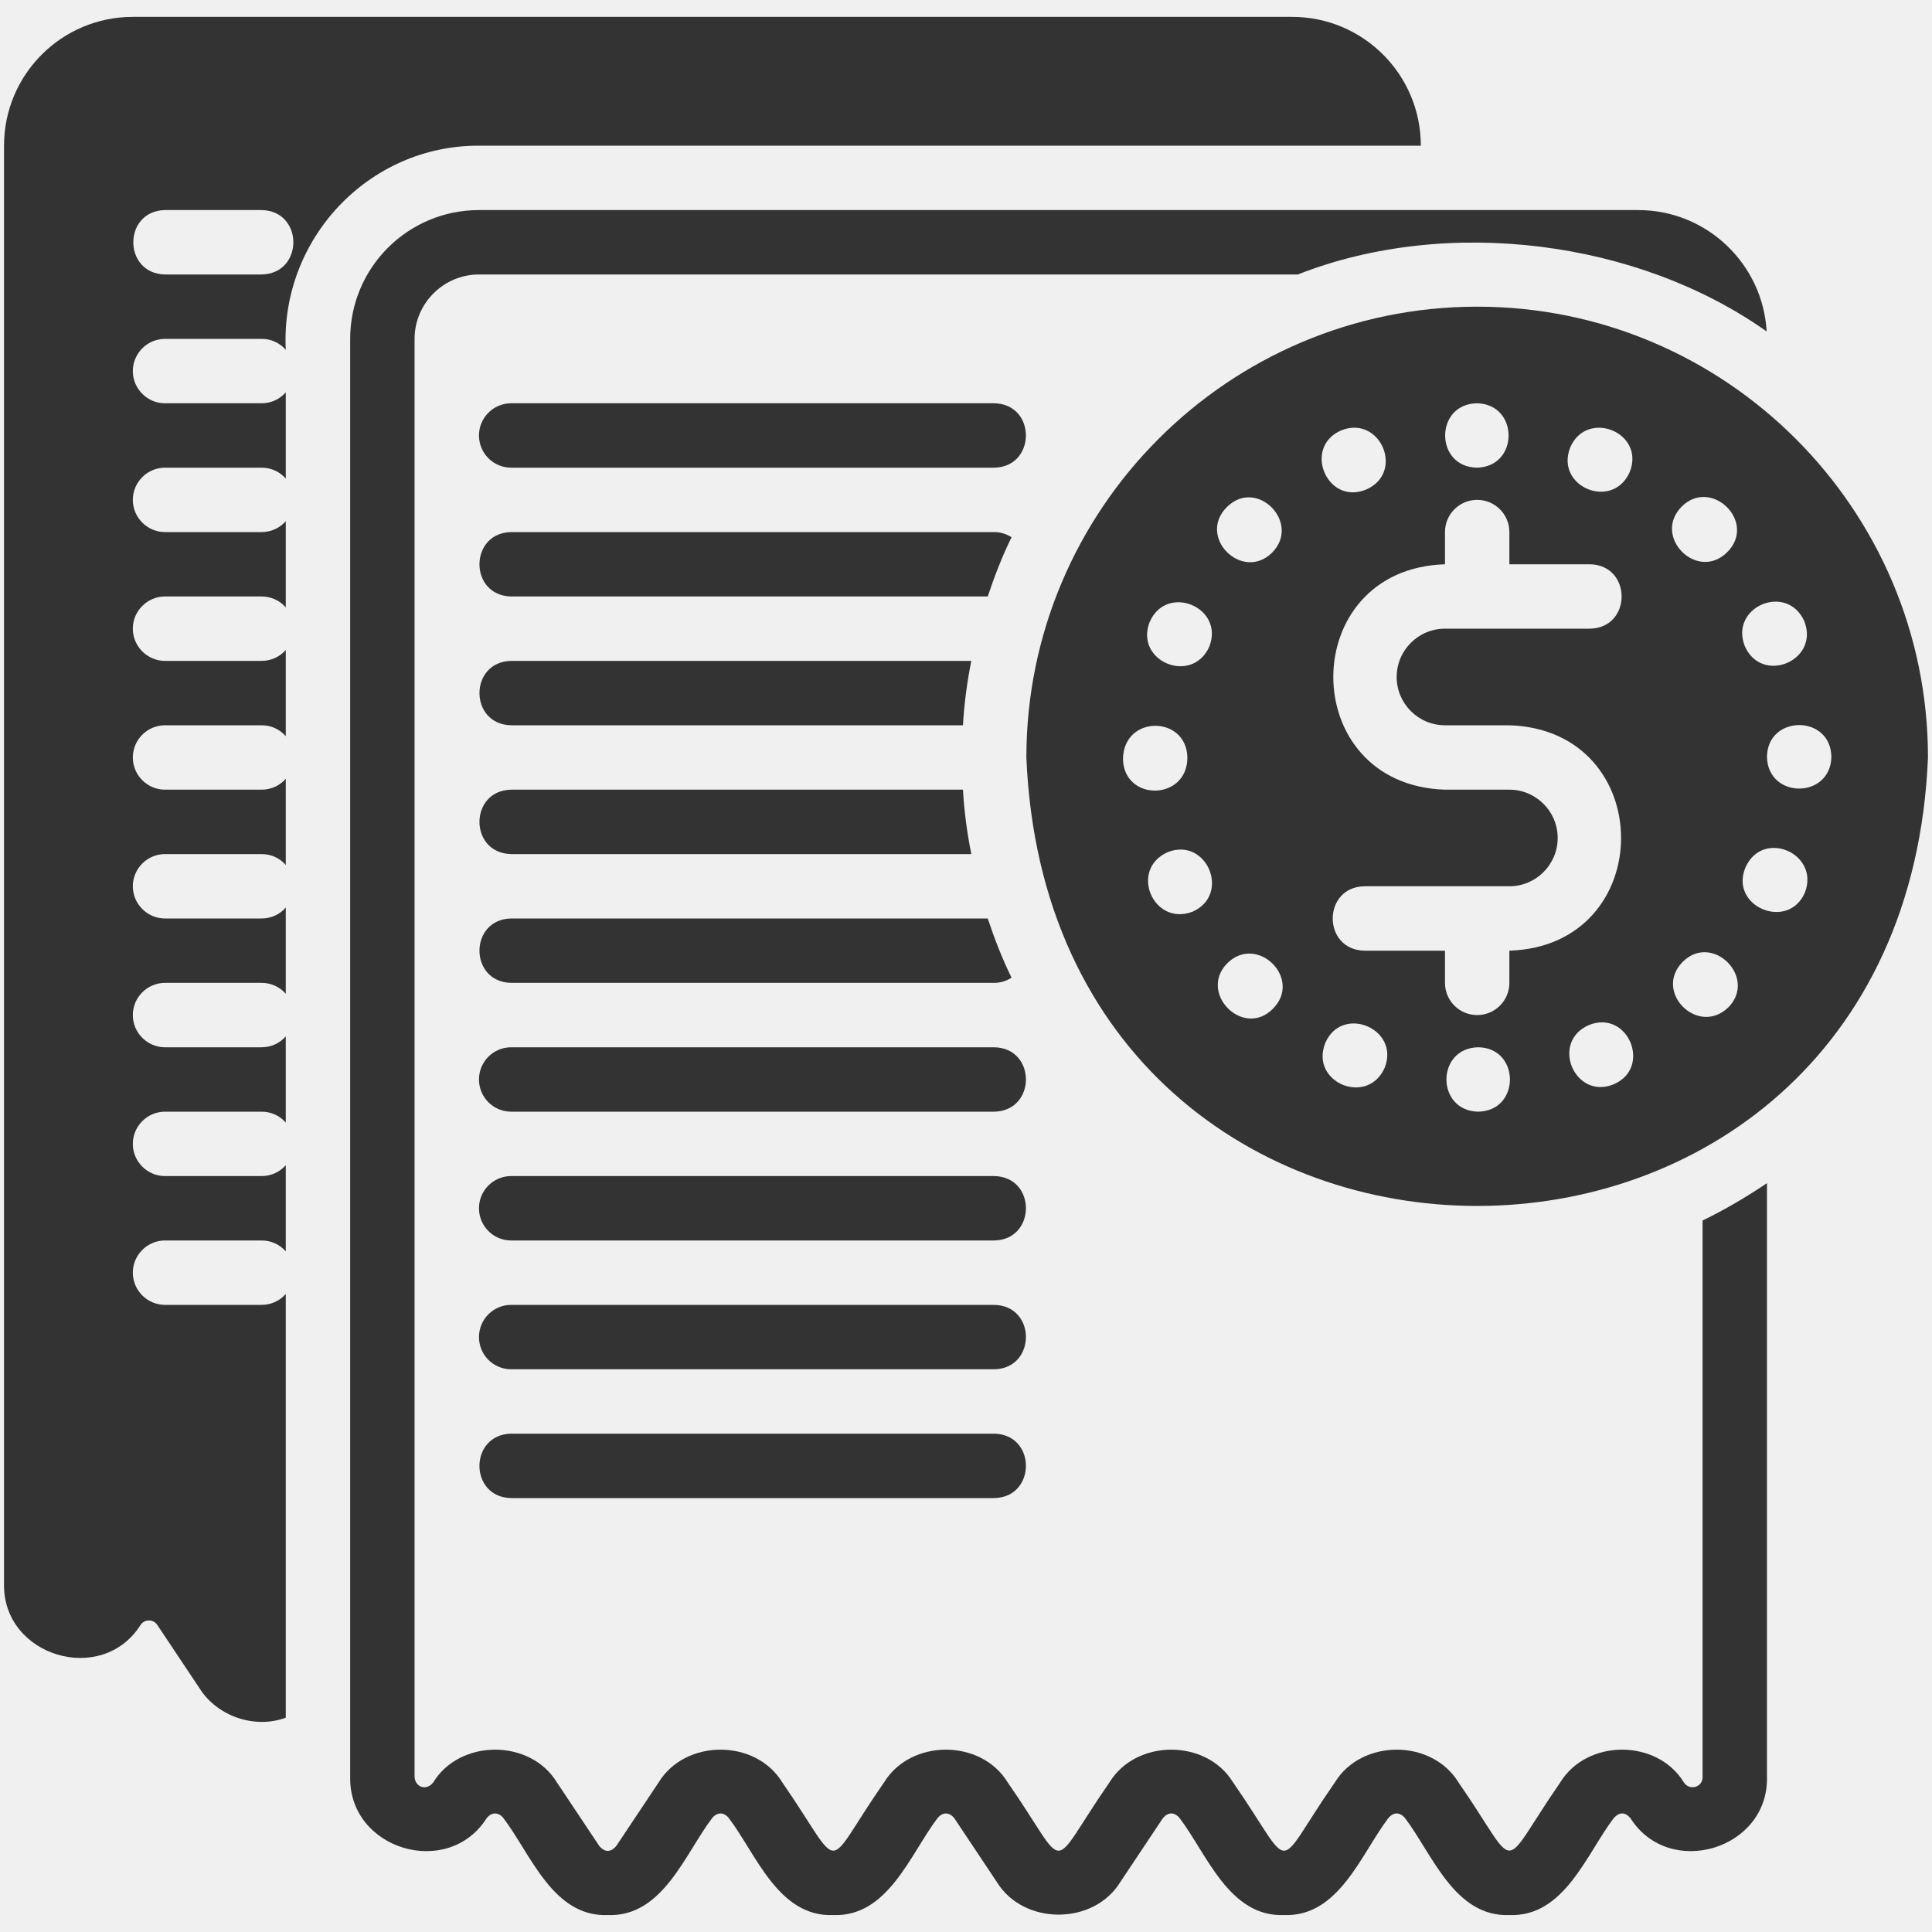
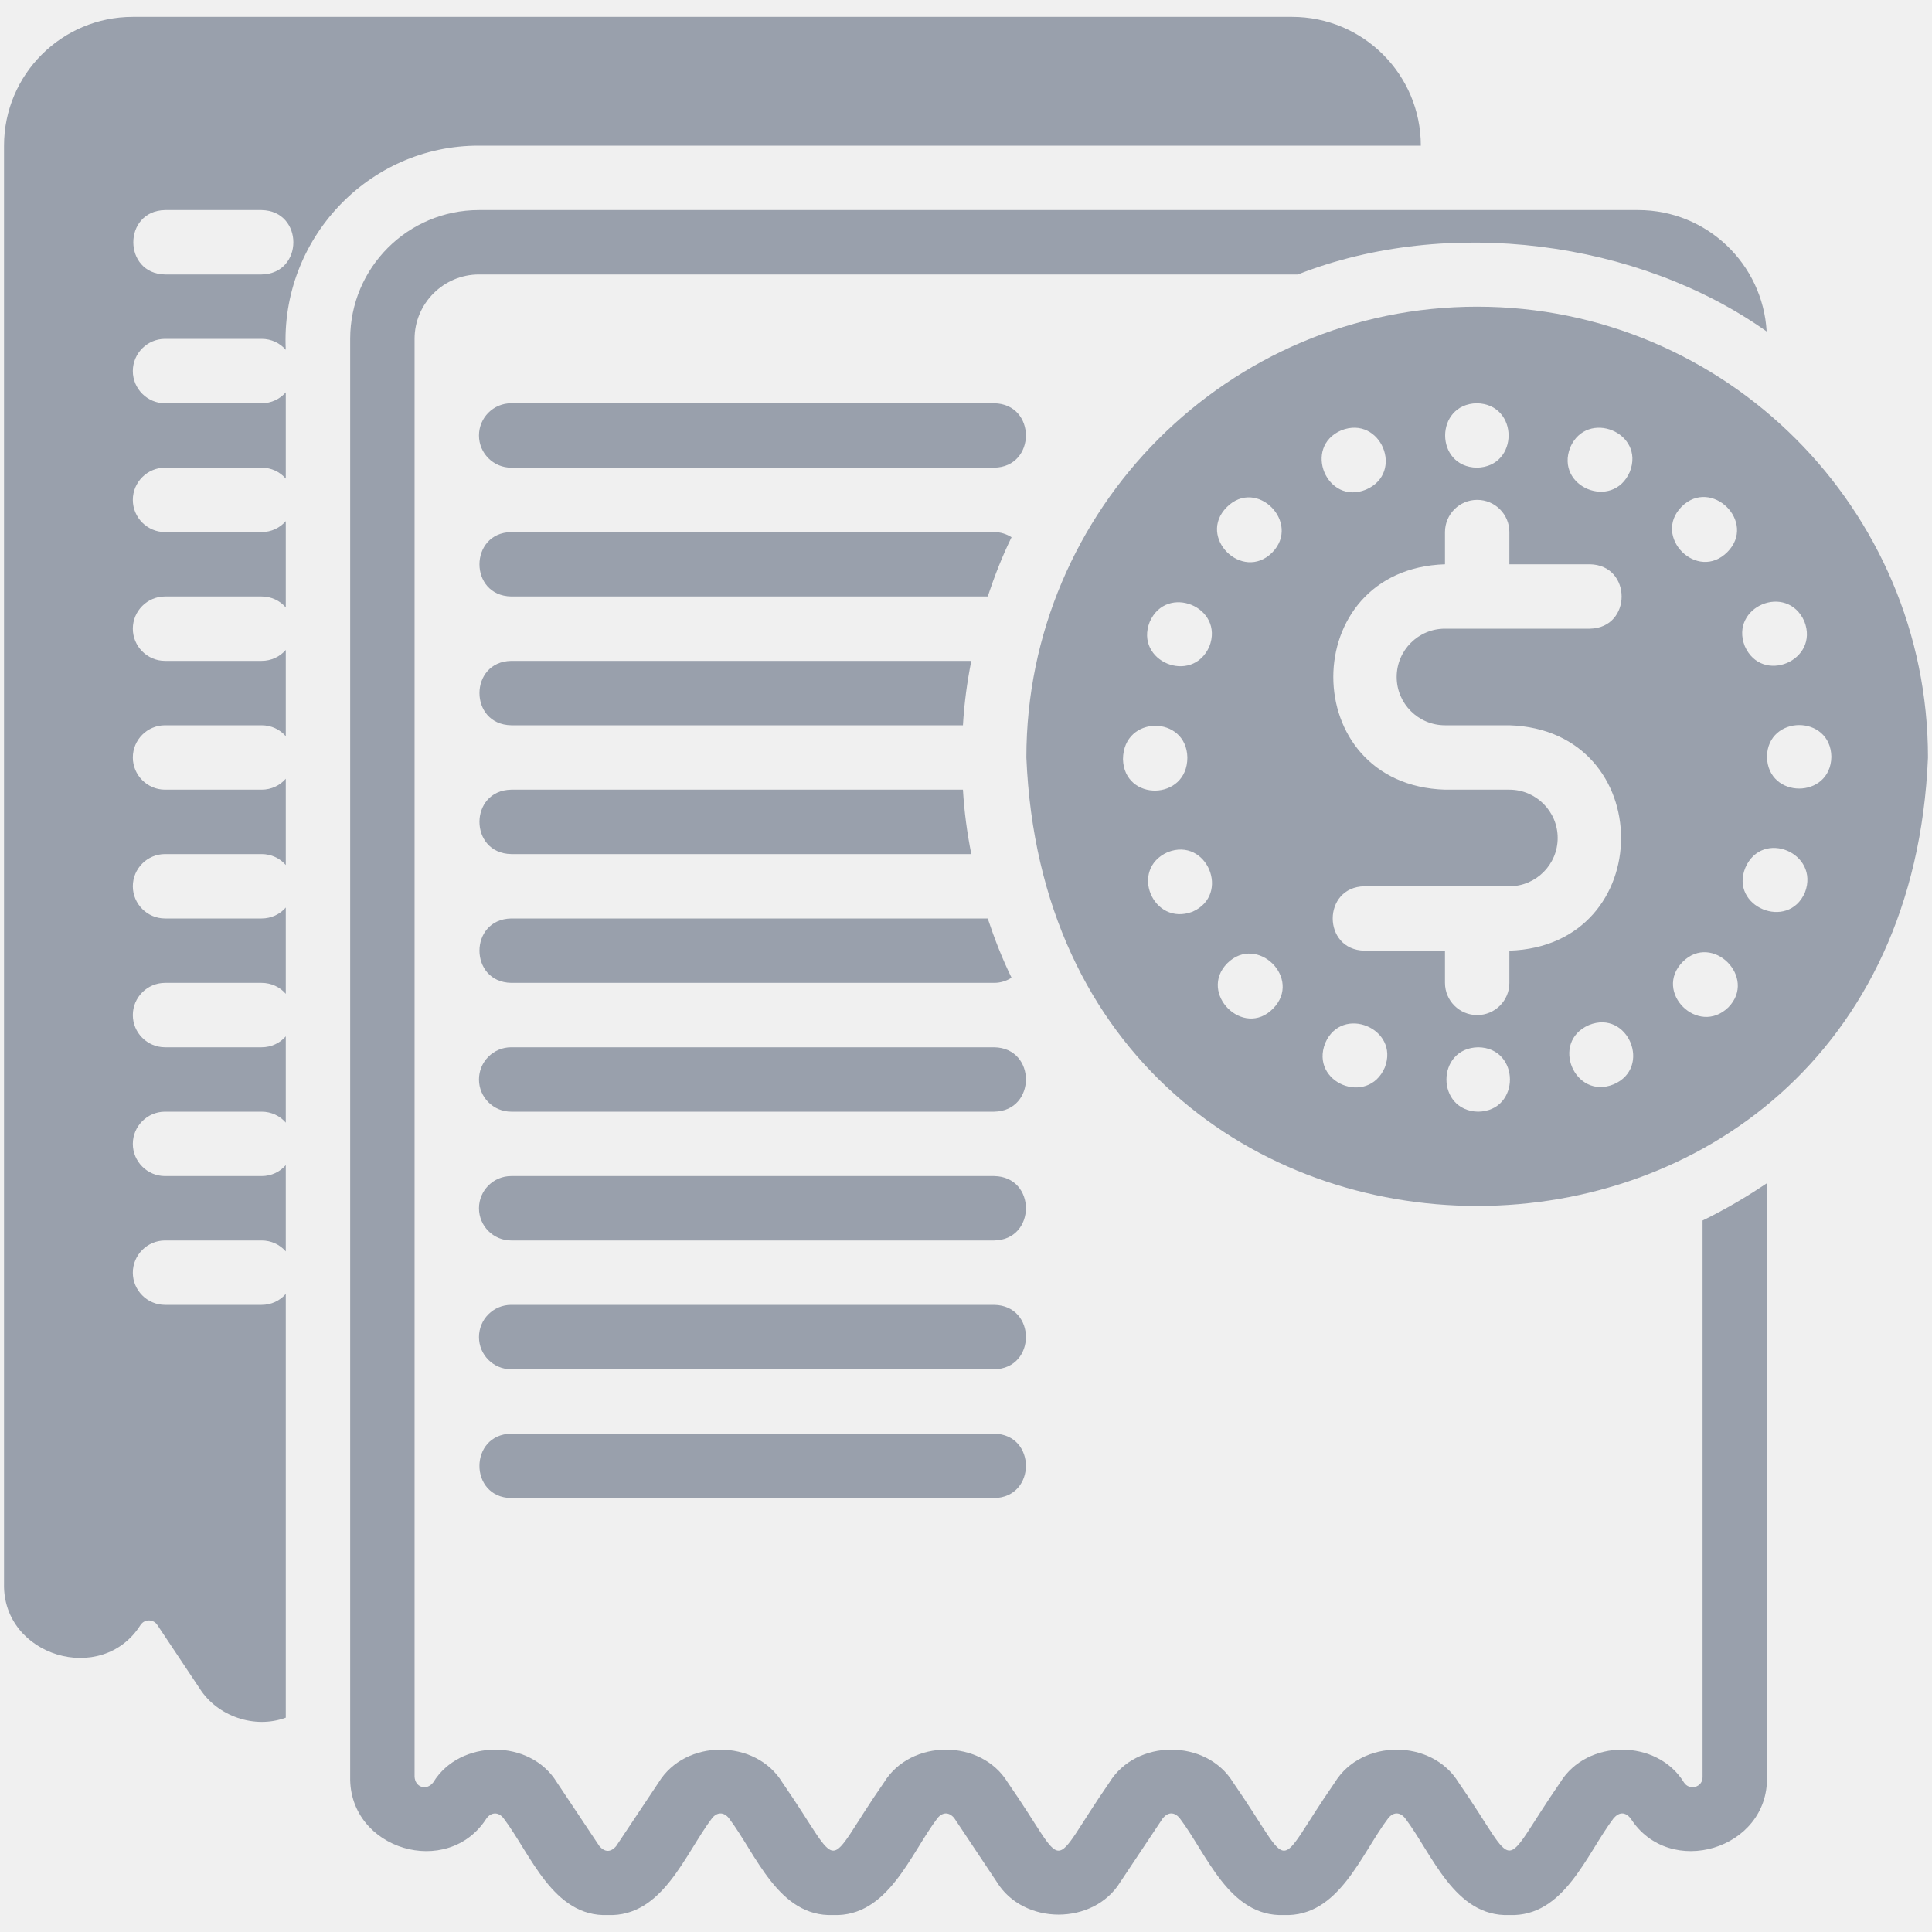
<svg xmlns="http://www.w3.org/2000/svg" width="60" height="60" viewBox="0 0 60 60" fill="none">
-   <g clip-path="url(#clip0_132_2)">
-     <path d="M45.875 9.524C38.156 9.524 31.875 15.805 31.875 23.524C32.644 42.097 59.109 42.092 59.875 23.524C59.875 15.805 53.595 9.524 45.875 9.524ZM48.765 13.894C49.285 12.696 51.098 13.429 50.615 14.654C50.09 15.864 48.282 15.124 48.765 13.894ZM45.865 12.524C47.179 12.549 47.179 14.499 45.865 14.524C44.552 14.499 44.552 12.549 45.865 12.524ZM35.705 19.314C36.231 18.11 38.038 18.857 37.555 20.084C37.017 21.282 35.223 20.537 35.705 19.314ZM34.875 23.574C34.892 22.195 36.85 22.213 36.875 23.524C36.876 24.873 34.907 24.902 34.875 23.574ZM37.035 28.314C35.81 28.781 35.058 26.999 36.265 26.464C37.48 25.985 38.233 27.785 37.035 28.314ZM38.095 15.754C39.025 14.813 40.423 16.238 39.505 17.164C38.58 18.075 37.175 16.683 38.095 15.754ZM39.535 31.324C38.616 32.262 37.2 30.84 38.115 29.914C39.042 28.997 40.458 30.391 39.535 31.324ZM41.656 13.364C42.876 12.883 43.633 14.68 42.425 15.204C41.207 15.705 40.446 13.883 41.656 13.364ZM43.005 33.154C42.478 34.365 40.671 33.623 41.156 32.394C41.671 31.191 43.48 31.941 43.005 33.154ZM42.375 29.524C41.061 29.501 41.06 27.547 42.375 27.524H46.875C47.702 27.524 48.375 26.851 48.375 26.024C48.375 25.197 47.702 24.524 46.875 24.524H44.875C40.251 24.378 40.251 17.67 44.875 17.524V16.524C44.875 15.972 45.322 15.524 45.875 15.524C46.428 15.524 46.875 15.972 46.875 16.524V17.524H49.375C50.689 17.547 50.69 19.502 49.375 19.524H44.875C44.048 19.524 43.375 20.197 43.375 21.024C43.375 21.851 44.048 22.524 44.875 22.524H46.875C51.5 22.67 51.5 29.378 46.875 29.524V30.524C46.875 31.076 46.428 31.524 45.875 31.524C45.322 31.524 44.875 31.076 44.875 30.524V29.524H42.375ZM45.906 34.524C44.592 34.499 44.592 32.549 45.906 32.524C47.215 32.54 47.227 34.502 45.906 34.524ZM50.115 33.674C48.905 34.171 48.133 32.361 49.345 31.834C50.562 31.34 51.313 33.159 50.115 33.674ZM52.225 15.734C53.146 14.817 54.571 16.211 53.645 17.144C52.715 18.079 51.303 16.667 52.225 15.734ZM53.675 31.284C52.741 32.194 51.336 30.81 52.255 29.874C53.176 28.948 54.586 30.36 53.675 31.284ZM56.055 27.714C55.538 28.922 53.701 28.158 54.205 26.944C54.733 25.735 56.518 26.494 56.055 27.714ZM56.875 23.504C56.85 24.818 54.901 24.818 54.875 23.504C54.891 22.195 56.854 22.183 56.875 23.504ZM56.035 19.294C56.515 20.52 54.716 21.273 54.185 20.064C53.708 18.844 55.496 18.088 56.035 19.294Z" fill="#333333" />
-     <path d="M52.875 55.184C52.884 55.505 52.468 55.624 52.295 55.354C51.464 53.998 49.285 53.999 48.455 55.354C46.501 58.184 47.244 58.167 45.295 55.354C44.465 53.998 42.285 53.999 41.455 55.354C39.496 58.174 40.259 58.188 38.295 55.354C37.466 53.998 35.284 53.999 34.455 55.354C32.491 58.189 33.253 58.172 31.295 55.354C30.468 53.998 28.283 53.999 27.455 55.354C25.505 58.154 26.263 58.205 24.295 55.354C23.469 53.998 21.282 53.999 20.455 55.354L19.135 57.334C18.947 57.551 18.765 57.506 18.615 57.334L17.295 55.354C16.47 53.998 14.281 53.999 13.455 55.354C13.244 55.625 12.897 55.507 12.875 55.184V10.524C12.875 9.424 13.775 8.524 14.875 8.524H40.305C44.962 6.695 50.877 7.464 54.865 10.294C54.745 8.194 53.005 6.524 50.875 6.524H14.875C12.665 6.524 10.875 8.314 10.875 10.524V55.184C10.831 57.439 13.909 58.365 15.115 56.464C15.266 56.274 15.48 56.269 15.635 56.464C16.484 57.583 17.173 59.539 18.875 59.474C20.579 59.538 21.268 57.581 22.115 56.464C22.27 56.273 22.478 56.269 22.635 56.464C23.484 57.582 24.171 59.538 25.875 59.474C27.579 59.538 28.268 57.581 29.115 56.464C29.274 56.272 29.475 56.269 29.635 56.464L30.955 58.444C31.783 59.799 33.967 59.8 34.795 58.444L36.115 56.464C36.279 56.271 36.471 56.269 36.635 56.464C37.48 57.576 38.169 59.538 39.875 59.474C41.58 59.538 42.267 57.581 43.115 56.464C43.276 56.27 43.474 56.27 43.635 56.464C44.484 57.583 45.17 59.537 46.875 59.474C48.581 59.537 49.267 57.581 50.115 56.464C50.292 56.268 50.469 56.272 50.635 56.464C51.834 58.364 54.928 57.439 54.875 55.184V36.744C54.235 37.174 53.575 37.564 52.875 37.904V55.184Z" fill="#333333" />
-     <path d="M30.875 12.524H15.875C15.322 12.524 14.875 12.972 14.875 13.524C14.875 14.076 15.322 14.524 15.875 14.524H30.875C32.185 14.504 32.193 12.547 30.875 12.524Z" fill="#333333" />
-     <path d="M30.875 16.524H15.875C14.565 16.548 14.559 18.499 15.875 18.524H30.675C30.885 17.894 31.125 17.274 31.415 16.684C31.255 16.584 31.075 16.524 30.875 16.524Z" fill="#333333" />
-     <path d="M29.905 22.524C29.945 21.844 30.035 21.174 30.165 20.524H15.875C14.563 20.549 14.561 22.499 15.875 22.524H29.905Z" fill="#333333" />
-     <path d="M15.875 26.524H30.165C30.035 25.874 29.945 25.204 29.905 24.524H15.875C14.563 24.549 14.561 26.499 15.875 26.524Z" fill="#333333" />
-     <path d="M15.875 30.524H30.875C31.075 30.524 31.255 30.464 31.415 30.364C31.125 29.774 30.885 29.154 30.675 28.524H15.875C14.563 28.549 14.561 30.499 15.875 30.524Z" fill="#333333" />
-     <path d="M30.875 32.524H15.875C15.322 32.524 14.875 32.972 14.875 33.524C14.875 34.077 15.322 34.524 15.875 34.524H30.875C32.185 34.504 32.194 32.546 30.875 32.524Z" fill="#333333" />
-     <path d="M30.875 36.524H15.875C15.322 36.524 14.875 36.972 14.875 37.524C14.875 38.077 15.322 38.524 15.875 38.524H30.875C32.185 38.504 32.194 36.546 30.875 36.524Z" fill="#333333" />
-     <path d="M30.875 40.524H15.875C15.322 40.524 14.875 40.972 14.875 41.524C14.875 42.077 15.322 42.524 15.875 42.524H30.875C32.185 42.504 32.194 40.546 30.875 40.524Z" fill="#333333" />
-     <path d="M15.875 44.524C14.564 44.545 14.558 46.502 15.875 46.524H30.875C32.185 46.504 32.194 44.546 30.875 44.524H15.875Z" fill="#333333" />
-     <path d="M44.125 4.524C44.125 2.314 42.335 0.524 40.125 0.524H4.125C1.915 0.524 0.125 2.314 0.125 4.524V49.184C0.076 51.434 3.162 52.368 4.365 50.464C4.445 50.344 4.565 50.324 4.625 50.324C4.685 50.324 4.805 50.344 4.885 50.464L6.205 52.444C6.751 53.301 7.911 53.703 8.875 53.344V40.184C8.695 40.394 8.425 40.524 8.125 40.524H5.125C4.575 40.524 4.125 40.074 4.125 39.524C4.125 38.974 4.575 38.524 5.125 38.524H8.125C8.425 38.524 8.695 38.654 8.875 38.864V36.184C8.695 36.394 8.425 36.524 8.125 36.524H5.125C4.575 36.524 4.125 36.074 4.125 35.524C4.125 34.974 4.575 34.524 5.125 34.524H8.125C8.425 34.524 8.695 34.654 8.875 34.864V32.184C8.695 32.394 8.425 32.524 8.125 32.524H5.125C4.575 32.524 4.125 32.074 4.125 31.524C4.125 30.974 4.575 30.524 5.125 30.524H8.125C8.425 30.524 8.695 30.654 8.875 30.864V28.184C8.695 28.394 8.425 28.524 8.125 28.524H5.125C4.575 28.524 4.125 28.074 4.125 27.524C4.125 26.974 4.575 26.524 5.125 26.524H8.125C8.425 26.524 8.695 26.654 8.875 26.864V24.184C8.695 24.394 8.425 24.524 8.125 24.524H5.125C4.575 24.524 4.125 24.074 4.125 23.524C4.125 22.974 4.575 22.524 5.125 22.524H8.125C8.425 22.524 8.695 22.654 8.875 22.864V20.184C8.695 20.394 8.425 20.524 8.125 20.524H5.125C4.575 20.524 4.125 20.074 4.125 19.524C4.125 18.974 4.575 18.524 5.125 18.524H8.125C8.425 18.524 8.695 18.654 8.875 18.864V16.184C8.695 16.394 8.425 16.524 8.125 16.524H5.125C4.575 16.524 4.125 16.074 4.125 15.524C4.125 14.974 4.575 14.524 5.125 14.524H8.125C8.425 14.524 8.695 14.654 8.875 14.864V12.184C8.695 12.394 8.425 12.524 8.125 12.524H5.125C4.575 12.524 4.125 12.074 4.125 11.524C4.125 10.974 4.575 10.524 5.125 10.524H8.125C8.425 10.524 8.695 10.654 8.875 10.864C8.701 7.44 11.434 4.514 14.875 4.524L44.125 4.524ZM8.125 8.524H5.125C3.813 8.499 3.811 6.549 5.125 6.524H8.125C9.438 6.549 9.44 8.499 8.125 8.524Z" fill="#333333" />
+   <g clip-path="url(#clip0_154_2)">
+     <mask id="mask0_154_2" style="mask-type:luminance" maskUnits="userSpaceOnUse" x="0" y="0" width="60" height="60">
+       <path d="M60 0H0V60H60V0Z" fill="white" />
+     </mask>
+     <g mask="url(#mask0_154_2)">
+       <path d="M45.875 9.524C38.156 9.524 31.875 15.805 31.875 23.524C32.644 42.097 59.109 42.092 59.875 23.524C59.875 15.805 53.595 9.524 45.875 9.524ZM48.765 13.894C49.285 12.696 51.098 13.429 50.615 14.654C50.09 15.864 48.282 15.124 48.765 13.894ZM45.865 12.524C47.179 12.549 47.179 14.499 45.865 14.524C44.552 14.499 44.552 12.549 45.865 12.524ZM35.705 19.314C36.231 18.11 38.038 18.857 37.555 20.084C37.017 21.282 35.223 20.537 35.705 19.314ZM34.875 23.574C34.892 22.195 36.85 22.213 36.875 23.524C36.876 24.873 34.907 24.902 34.875 23.574ZM37.035 28.314C35.81 28.781 35.058 26.999 36.265 26.464C37.48 25.985 38.233 27.785 37.035 28.314ZM38.095 15.754C39.025 14.813 40.423 16.238 39.505 17.164C38.58 18.075 37.175 16.683 38.095 15.754ZM39.535 31.324C38.616 32.262 37.2 30.84 38.115 29.914C39.042 28.997 40.458 30.391 39.535 31.324ZM41.656 13.364C42.876 12.883 43.633 14.68 42.425 15.204C41.207 15.705 40.446 13.883 41.656 13.364ZM43.005 33.154C42.478 34.365 40.671 33.623 41.156 32.394C41.671 31.191 43.48 31.941 43.005 33.154ZM42.375 29.524C41.061 29.501 41.06 27.547 42.375 27.524H46.875C47.702 27.524 48.375 26.851 48.375 26.024C48.375 25.197 47.702 24.524 46.875 24.524H44.875C40.251 24.378 40.251 17.67 44.875 17.524V16.524C44.875 15.972 45.322 15.524 45.875 15.524C46.428 15.524 46.875 15.972 46.875 16.524V17.524H49.375C50.689 17.547 50.69 19.502 49.375 19.524H44.875C44.048 19.524 43.375 20.197 43.375 21.024C43.375 21.851 44.048 22.524 44.875 22.524H46.875C51.5 22.67 51.5 29.378 46.875 29.524V30.524C46.875 31.076 46.428 31.524 45.875 31.524C45.322 31.524 44.875 31.076 44.875 30.524V29.524H42.375ZM45.906 34.524C44.592 34.499 44.592 32.549 45.906 32.524C47.215 32.54 47.227 34.502 45.906 34.524ZM50.115 33.674C48.905 34.171 48.133 32.361 49.345 31.834C50.562 31.34 51.313 33.159 50.115 33.674ZM52.225 15.734C53.146 14.817 54.571 16.211 53.645 17.144C52.715 18.079 51.303 16.667 52.225 15.734ZM53.675 31.284C52.741 32.194 51.336 30.81 52.255 29.874C53.176 28.948 54.586 30.36 53.675 31.284ZM56.055 27.714C55.538 28.922 53.701 28.158 54.205 26.944C54.733 25.735 56.518 26.494 56.055 27.714ZM56.875 23.504C56.85 24.818 54.901 24.818 54.875 23.504C54.891 22.195 56.854 22.183 56.875 23.504ZM56.035 19.294C56.515 20.52 54.716 21.273 54.185 20.064C53.708 18.844 55.496 18.088 56.035 19.294Z" fill="#99A0AC" />
+       <path d="M52.875 55.184C52.884 55.505 52.468 55.624 52.295 55.354C51.464 53.998 49.285 53.999 48.455 55.354C46.501 58.184 47.244 58.167 45.295 55.354C44.465 53.998 42.285 53.999 41.455 55.354C39.496 58.174 40.259 58.188 38.295 55.354C37.466 53.998 35.284 53.999 34.455 55.354C32.491 58.189 33.253 58.172 31.295 55.354C30.468 53.998 28.283 53.999 27.455 55.354C25.505 58.154 26.263 58.205 24.295 55.354C23.469 53.998 21.282 53.999 20.455 55.354L19.135 57.334C18.947 57.551 18.765 57.506 18.615 57.334L17.295 55.354C16.47 53.998 14.281 53.999 13.455 55.354C13.244 55.625 12.897 55.507 12.875 55.184V10.524C12.875 9.424 13.775 8.524 14.875 8.524H40.305C44.962 6.695 50.877 7.464 54.865 10.294C54.745 8.194 53.005 6.524 50.875 6.524H14.875C12.665 6.524 10.875 8.314 10.875 10.524V55.184C10.831 57.439 13.909 58.365 15.115 56.464C15.266 56.274 15.48 56.269 15.635 56.464C16.484 57.583 17.173 59.539 18.875 59.474C20.579 59.538 21.268 57.581 22.115 56.464C22.27 56.273 22.478 56.269 22.635 56.464C23.484 57.582 24.171 59.538 25.875 59.474C27.579 59.538 28.268 57.581 29.115 56.464C29.274 56.272 29.475 56.269 29.635 56.464L30.955 58.444C31.783 59.799 33.967 59.8 34.795 58.444L36.115 56.464C36.279 56.271 36.471 56.269 36.635 56.464C37.48 57.576 38.169 59.538 39.875 59.474C41.58 59.538 42.267 57.581 43.115 56.464C43.276 56.27 43.474 56.27 43.635 56.464C44.484 57.583 45.17 59.537 46.875 59.474C48.581 59.537 49.267 57.581 50.115 56.464C50.292 56.268 50.469 56.272 50.635 56.464C51.834 58.364 54.928 57.439 54.875 55.184V36.744C54.235 37.174 53.575 37.564 52.875 37.904V55.184Z" fill="#99A0AC" />
+       <path d="M30.875 12.524H15.875C15.322 12.524 14.875 12.972 14.875 13.524C14.875 14.076 15.322 14.524 15.875 14.524H30.875C32.185 14.504 32.193 12.547 30.875 12.524Z" fill="#99A0AC" />
+       <path d="M30.875 16.524H15.875C14.565 16.548 14.559 18.499 15.875 18.524H30.675C30.885 17.894 31.125 17.274 31.415 16.684C31.255 16.584 31.075 16.524 30.875 16.524Z" fill="#99A0AC" />
+       <path d="M29.905 22.524C29.945 21.844 30.035 21.174 30.165 20.524H15.875C14.563 20.549 14.561 22.499 15.875 22.524H29.905Z" fill="#99A0AC" />
+       <path d="M15.875 26.524H30.165C30.035 25.874 29.945 25.204 29.905 24.524H15.875C14.563 24.549 14.561 26.499 15.875 26.524Z" fill="#99A0AC" />
+       <path d="M15.875 30.524H30.875C31.075 30.524 31.255 30.464 31.415 30.364C31.125 29.774 30.885 29.154 30.675 28.524H15.875C14.563 28.549 14.561 30.499 15.875 30.524Z" fill="#99A0AC" />
+       <path d="M30.875 32.524H15.875C15.322 32.524 14.875 32.972 14.875 33.524C14.875 34.077 15.322 34.524 15.875 34.524H30.875C32.185 34.504 32.194 32.546 30.875 32.524Z" fill="#99A0AC" />
+       <path d="M30.875 36.524H15.875C15.322 36.524 14.875 36.972 14.875 37.524C14.875 38.077 15.322 38.524 15.875 38.524H30.875C32.185 38.504 32.194 36.546 30.875 36.524Z" fill="#99A0AC" />
+       <path d="M30.875 40.524H15.875C15.322 40.524 14.875 40.972 14.875 41.524C14.875 42.077 15.322 42.524 15.875 42.524H30.875C32.185 42.504 32.194 40.546 30.875 40.524Z" fill="#99A0AC" />
+       <path d="M15.875 44.524C14.564 44.545 14.558 46.502 15.875 46.524H30.875C32.185 46.504 32.194 44.546 30.875 44.524H15.875Z" fill="#99A0AC" />
+       <path d="M44.125 4.524C44.125 2.314 42.335 0.524 40.125 0.524H4.125C1.915 0.524 0.125 2.314 0.125 4.524V49.184C0.076 51.434 3.162 52.368 4.365 50.464C4.445 50.344 4.565 50.324 4.625 50.324C4.685 50.324 4.805 50.344 4.885 50.464L6.205 52.444C6.751 53.301 7.911 53.703 8.875 53.344V40.184C8.695 40.394 8.425 40.524 8.125 40.524H5.125C4.575 40.524 4.125 40.074 4.125 39.524C4.125 38.974 4.575 38.524 5.125 38.524H8.125C8.425 38.524 8.695 38.654 8.875 38.864V36.184C8.695 36.394 8.425 36.524 8.125 36.524H5.125C4.575 36.524 4.125 36.074 4.125 35.524C4.125 34.974 4.575 34.524 5.125 34.524H8.125C8.425 34.524 8.695 34.654 8.875 34.864V32.184C8.695 32.394 8.425 32.524 8.125 32.524H5.125C4.575 32.524 4.125 32.074 4.125 31.524C4.125 30.974 4.575 30.524 5.125 30.524H8.125C8.425 30.524 8.695 30.654 8.875 30.864V28.184C8.695 28.394 8.425 28.524 8.125 28.524H5.125C4.575 28.524 4.125 28.074 4.125 27.524C4.125 26.974 4.575 26.524 5.125 26.524H8.125C8.425 26.524 8.695 26.654 8.875 26.864V24.184C8.695 24.394 8.425 24.524 8.125 24.524H5.125C4.575 24.524 4.125 24.074 4.125 23.524C4.125 22.974 4.575 22.524 5.125 22.524H8.125C8.425 22.524 8.695 22.654 8.875 22.864V20.184C8.695 20.394 8.425 20.524 8.125 20.524H5.125C4.575 20.524 4.125 20.074 4.125 19.524C4.125 18.974 4.575 18.524 5.125 18.524H8.125C8.425 18.524 8.695 18.654 8.875 18.864V16.184C8.695 16.394 8.425 16.524 8.125 16.524H5.125C4.575 16.524 4.125 16.074 4.125 15.524C4.125 14.974 4.575 14.524 5.125 14.524H8.125C8.425 14.524 8.695 14.654 8.875 14.864V12.184C8.695 12.394 8.425 12.524 8.125 12.524H5.125C4.575 12.524 4.125 12.074 4.125 11.524C4.125 10.974 4.575 10.524 5.125 10.524H8.125C8.425 10.524 8.695 10.654 8.875 10.864C8.701 7.44 11.434 4.514 14.875 4.524L44.125 4.524ZM8.125 8.524H5.125C3.813 8.499 3.811 6.549 5.125 6.524H8.125C9.438 6.549 9.44 8.499 8.125 8.524Z" fill="#99A0AC" />
+     </g>
  </g>
  <defs>
-     <clipPath id="clip0_132_2">
+     <clipPath id="clip0_154_2">
      <rect width="60" height="60" fill="white" />
    </clipPath>
  </defs>
</svg>
